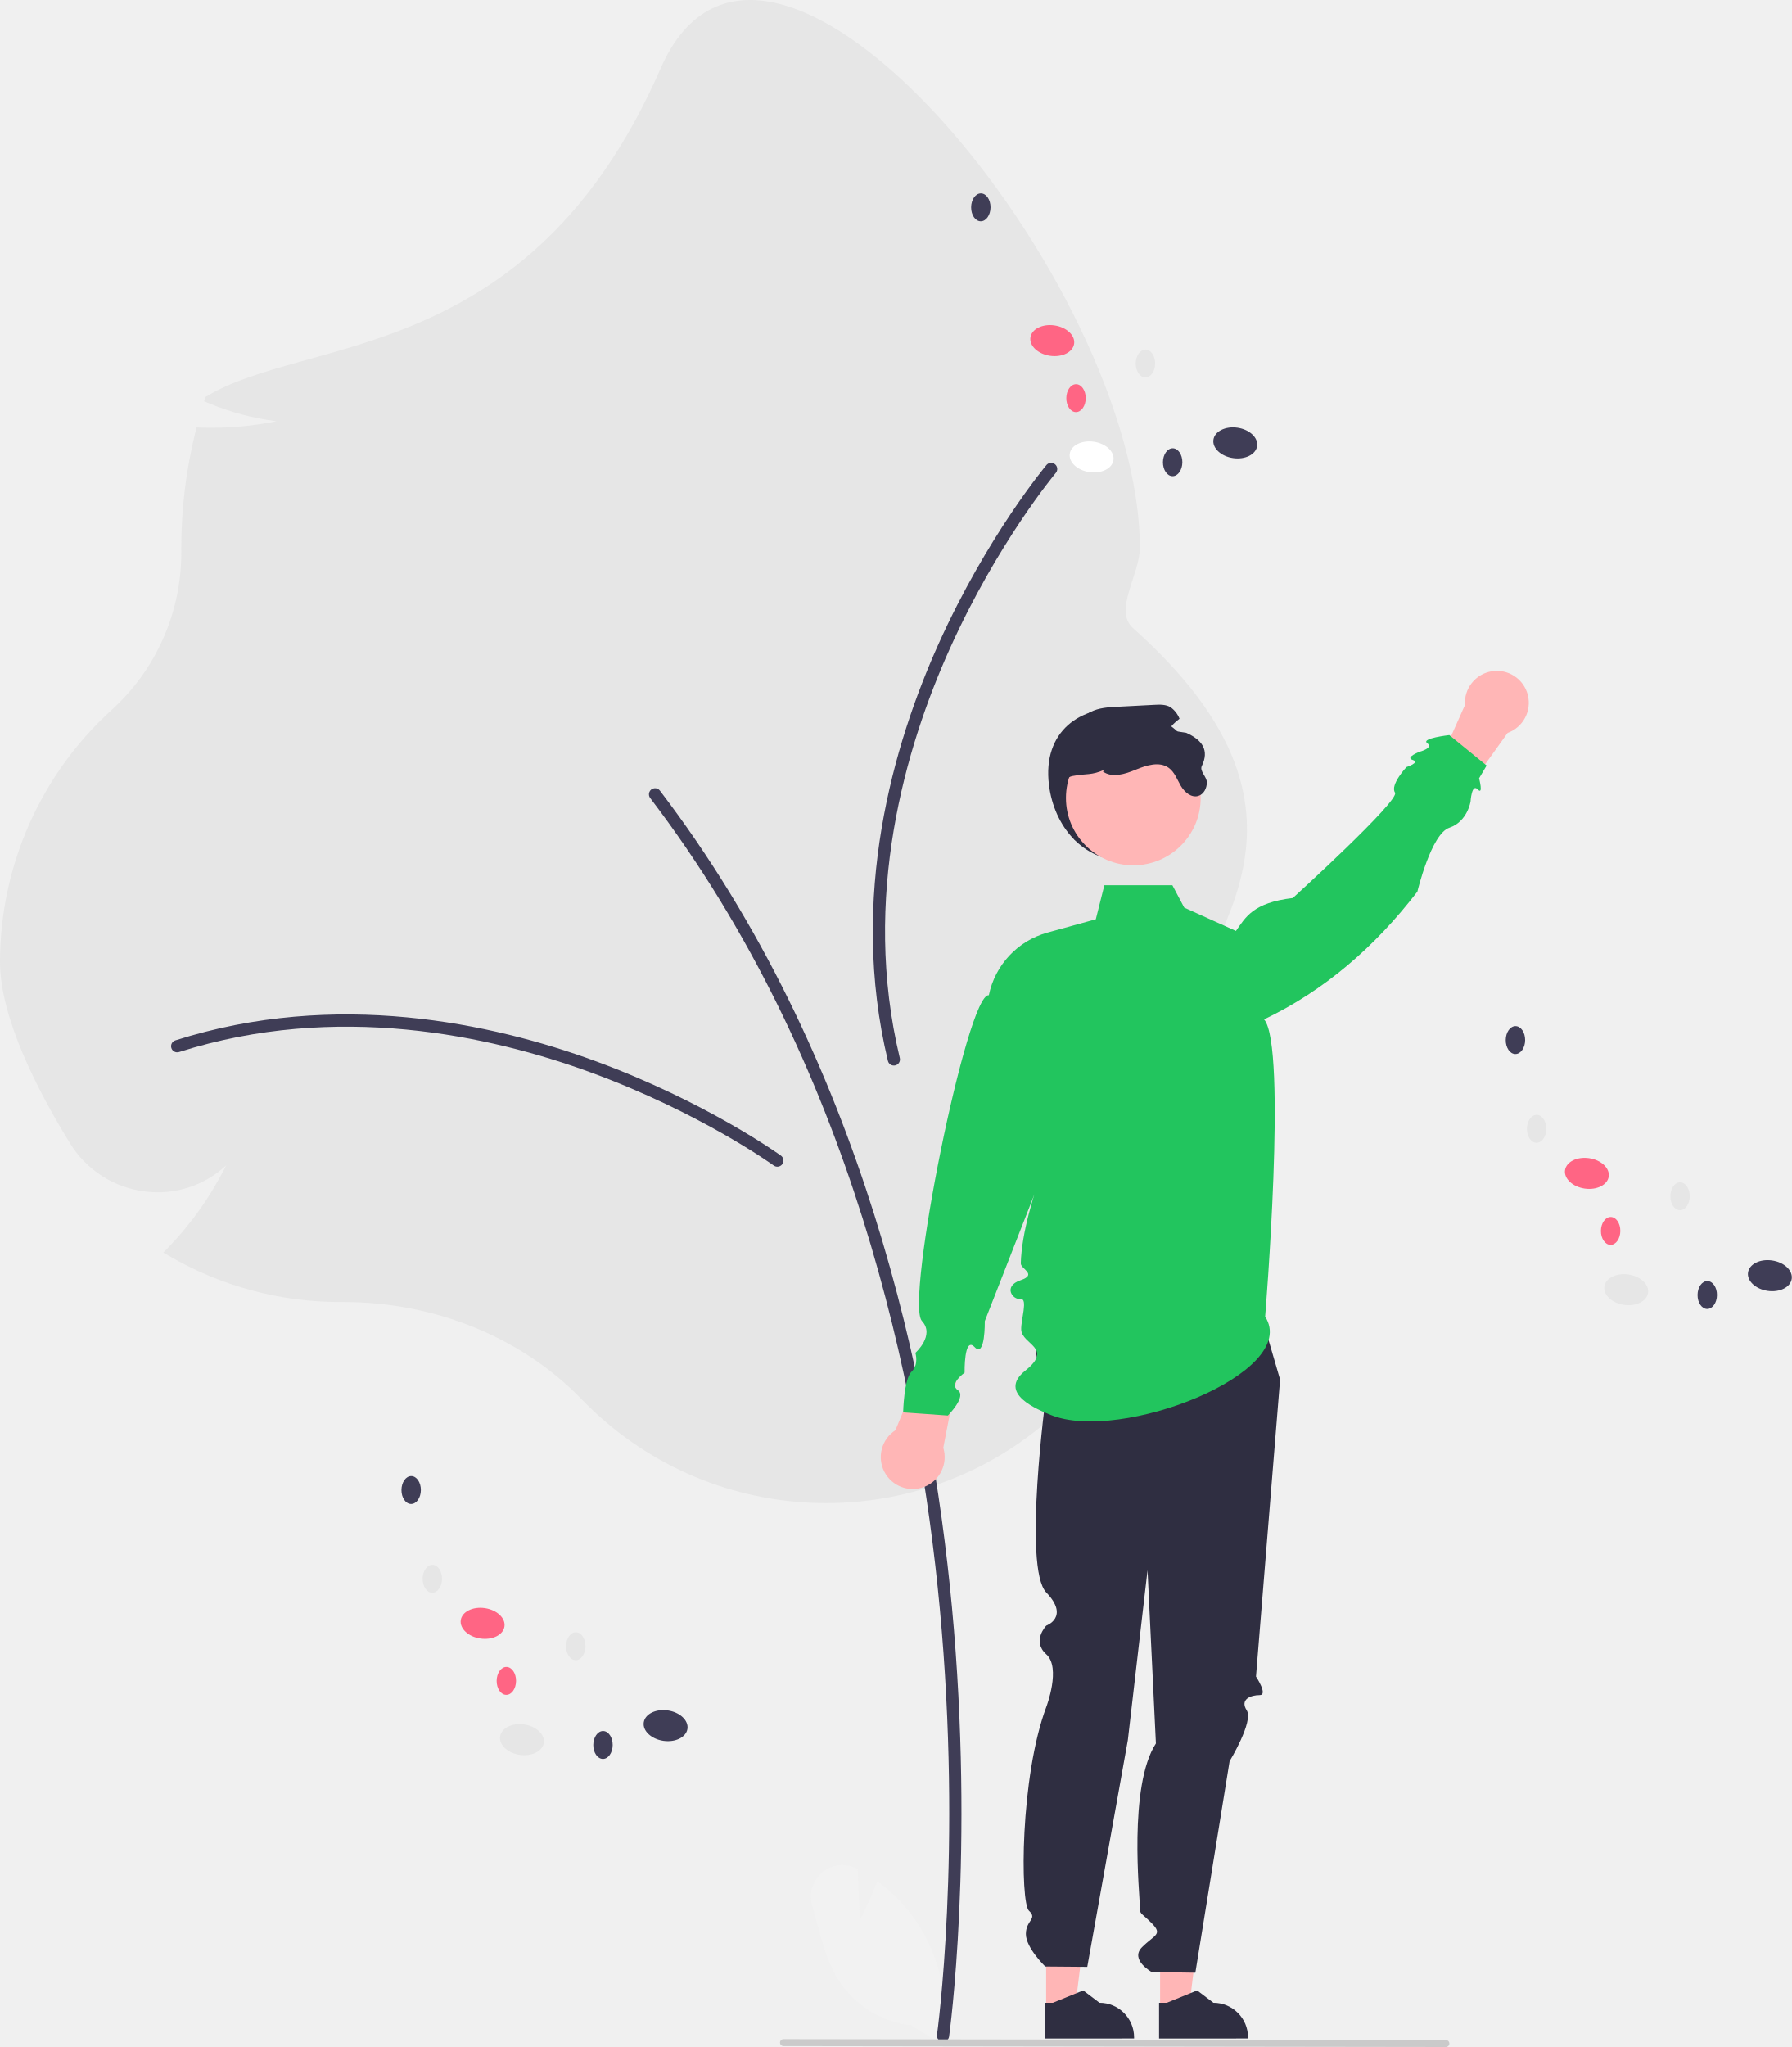
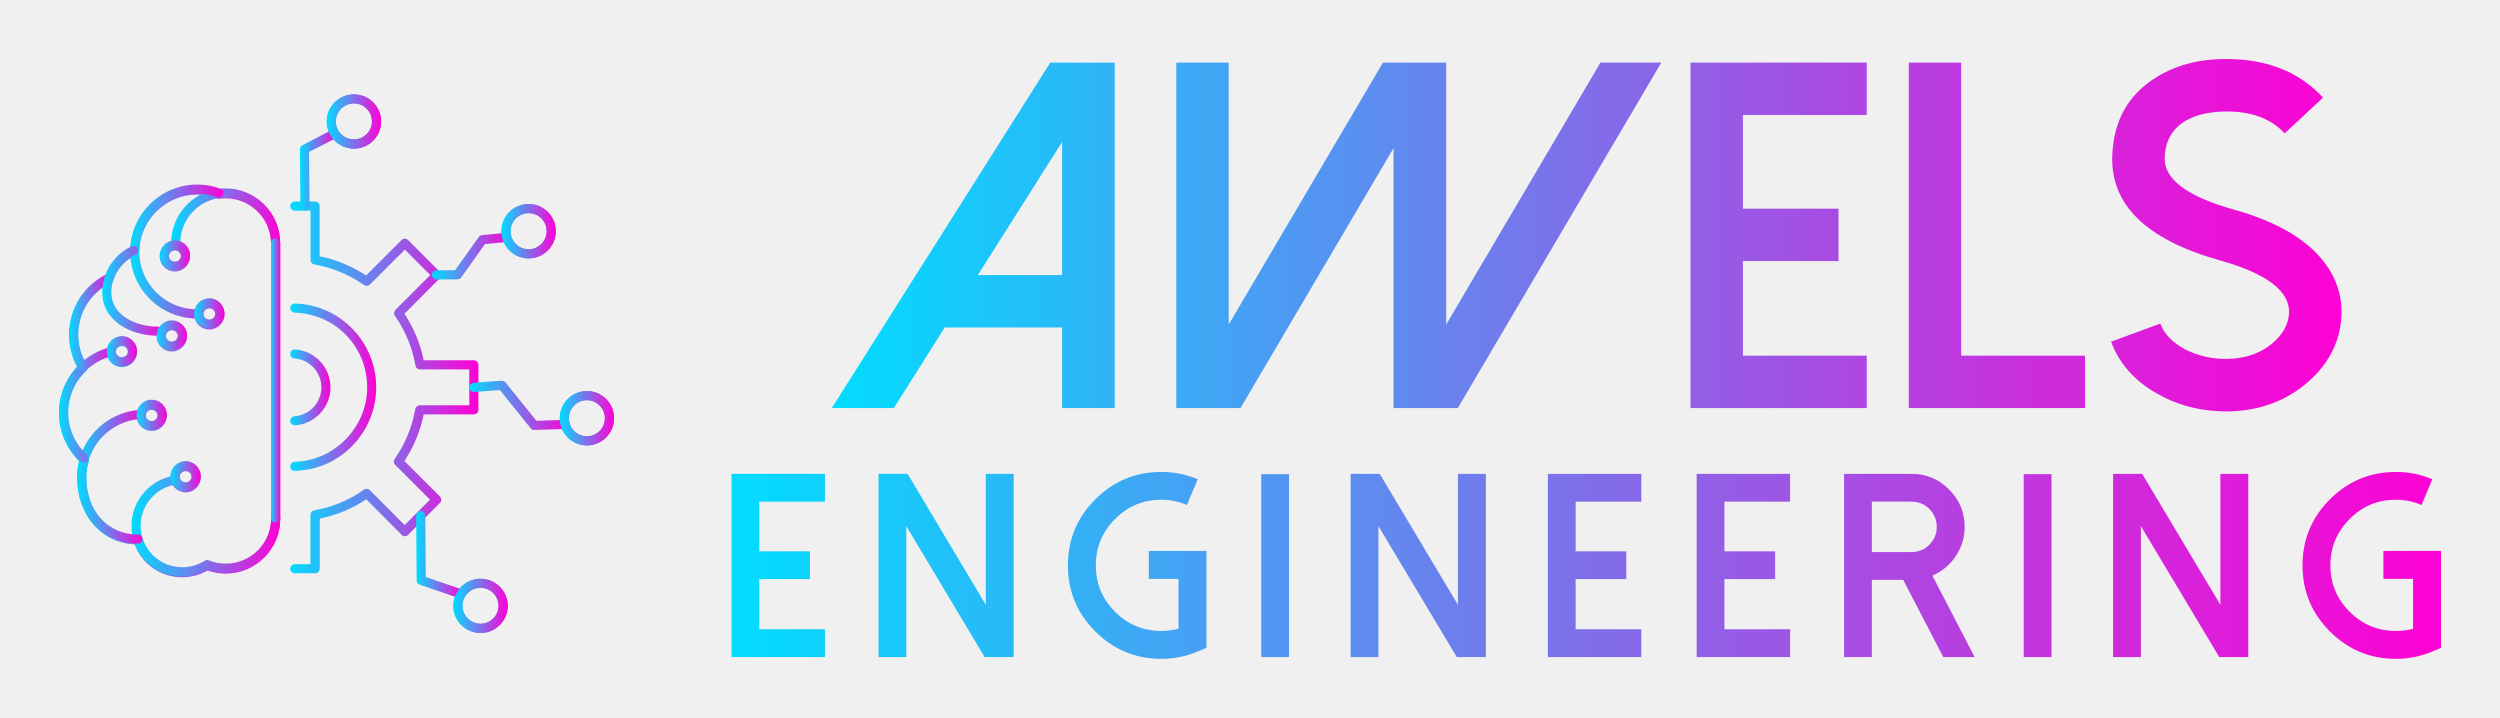
- <svg xmlns="http://www.w3.org/2000/svg" data-name="Layer 1" width="613.353" height="700.561" viewBox="0 0 613.353 700.561">
-   <path d="M587.667,756.931l-.782-17.576q-.122-.065-.244-.129c-8.376-4.395-17.976,3.561-15.3,12.634,2.517,8.537,4.208,17.74,8.816,25.212a34.144,34.144,0,0,0,25.038,15.779l10.642,6.516a57.215,57.215,0,0,0-12.06-46.364,55.267,55.267,0,0,0-10.157-9.438C591.072,750.285,587.667,756.931,587.667,756.931Z" transform="translate(-293.3236 -99.71938)" fill="#f2f2f2" />
-   <path d="M492.391,578.564c-20.488-21.129-50.178-33.247-81.457-33.247l-1.207.003a116.315,116.315,0,0,1-58.635-15.835l-1.852-1.079,1.492-1.537a113.373,113.373,0,0,0,19.993-28.306,34.282,34.282,0,0,1-27.668,8.938,35.104,35.104,0,0,1-25.77-16.506c-10.932-17.738-23.964-42.907-23.964-62.08a116.669,116.669,0,0,1,38.063-86.091,72.651,72.651,0,0,0,24-54.171l-.006-1.453a164.774,164.774,0,0,1,4.891-39.873l.33-1.317,1.355.047a111.391,111.391,0,0,0,26.047-2.182,87.918,87.918,0,0,1-23.36-6.213l-1.458-.59.495-1.494C397.782,214.464,474.758,225.398,519.437,123.175,555.666,40.285,683.493,196.755,683.493,287.199c0,9.229-9.133,21.424-2.296,27.524,73.91,65.938,22.913,108.28,6.835,150.885-3.815,10.109,4.457,21.206,4.457,32.142,0,1.856-.047,3.771-.141,5.693l-.142,2.955-2.464-1.64a81.626,81.626,0,0,1-13.48-11.056,71.135,71.135,0,0,1-2.256,61.412c-7.746,14.619-15.239,25.085-22.272,31.105a116.29,116.29,0,0,1-159.343-7.656Z" transform="translate(-293.3236 -99.71938)" fill="#e6e6e6" />
-   <path d="M616.132,798.499a2.093,2.093,0,0,0,2.07-1.798c.089-.625,8.8-63.454.977-146.956-7.225-77.116-30.429-188.191-99.939-279.415a2.094,2.094,0,1,0-3.33,2.538c68.91,90.436,91.926,200.696,99.101,277.267,7.778,83.016-.865,145.355-.953,145.975a2.095,2.095,0,0,0,2.075,2.389Z" transform="translate(-293.3236 -99.71938)" fill="#3f3d56" />
-   <path d="M559.407,499.005a2.093,2.093,0,0,0,1.232-3.787c-.252-.183-25.681-18.506-63.697-32.425-35.143-12.866-88.582-24.53-143.597-7.02a2.093,2.093,0,1,0,1.27,3.989c53.888-17.15,106.359-5.679,140.888,6.963,37.473,13.72,62.427,31.7,62.675,31.88A2.085,2.085,0,0,0,559.407,499.005Z" transform="translate(-293.3236 -99.71938)" fill="#3f3d56" />
-   <path d="M655.22,260.373a2.093,2.093,0,0,0-3.688-1.502c-.201.238-20.307,24.282-36.928,61.196-15.363,34.125-30.845,86.585-17.343,142.719a2.093,2.093,0,1,0,4.07-.979c-13.224-54.983,1.996-106.491,17.091-140.021,16.383-36.388,36.113-59.982,36.311-60.216A2.085,2.085,0,0,0,655.22,260.373Z" transform="translate(-293.3236 -99.71938)" fill="#3f3d56" />
-   <path d="M652.386,368.317c1.766,14.25,11.641,26,26,26a26,26,0,0,0,26-26c0-14.359-11.702-24.672-26-26C663.216,340.908,650.119,350.021,652.386,368.317Z" transform="translate(-293.3236 -99.71938)" fill="#2f2e41" />
-   <polygon points="397.105 687.328 407.006 687.327 411.716 649.137 397.103 649.138 397.105 687.328" fill="#ffb6b6" />
-   <path d="M690.081,797.376l30.447-.001v-.385A11.851,11.851,0,0,0,708.677,785.139H708.676l-5.562-4.219-10.377,4.22-2.658 0Z" transform="translate(-293.3236 -99.71938)" fill="#2f2e41" />
-   <polygon points="358.105 687.328 368.006 687.327 372.716 649.137 358.103 649.138 358.105 687.328" fill="#ffb6b6" />
-   <path d="M651.081,797.376l30.447-.001v-.385A11.851,11.851,0,0,0,669.677,785.139H669.676l-5.562-4.219-10.377,4.22-2.658 0Z" transform="translate(-293.3236 -99.71938)" fill="#2f2e41" />
-   <path d="M724.501,547.856l7,24L723.254,673.501s4.246,6.355,1.246,6.355-6.847,1.409-4.423,5.205-5.86,17.421-5.86,17.421l-11.717,72.374-14.929-.22s-7.59-4.228-3.33-8.504,7.26-4.276,3.26-8.276-4-2.795-4-5.898-4.008-41.016,5.496-55.559l-2.864-59.295-6.745,58.161-13.888,77.591-14.382-.118s-6.643-6.403-6.63-11.142,4.104-5.133,1.058-7.936-3.046-45.866,5.954-69.803c0,0,5.091-13.374-.012-17.957s-.006-9.827-.006-9.827,8.082-2.921-.007-11.339-.044-67.949-.044-67.949-8.843-24.031.113-33.48S724.501,547.856,724.501,547.856Z" transform="translate(-293.3236 -99.71938)" fill="#2f2e41" />
-   <path d="M599.826,589.206l12.489-30.182,9.84,5.467-5.943,30.703a10.935,10.935,0,1,1-16.387-5.987Z" transform="translate(-293.3236 -99.71938)" fill="#ffb6b6" />
-   <path d="M809.4,350.535l-19.003,26.568-8.345-7.554,12.745-28.558A10.935,10.935,0,1,1,809.4,350.535Z" transform="translate(-293.3236 -99.71938)" fill="#ffb6b6" />
-   <path d="M726.386,550.317c12.326,19.118-49.631,43.381-73.404,33.64-4.163-1.706-18.482-7.339-8.694-15.15s-1.135-8.91-1.393-13.994c-.173-3.399,2.459-10.856-.287-10.536s-5.96-4.381.021-6.404.064-3.868.117-5.788c.572-20.955,16.65-54.287,16.65-54.287l-28.971,74.057s.214,12.812-3.48,8.897-3.426,8.757-3.426,8.757-5.494,3.834-2.335,5.968-3.401,8.694-3.401,8.694l-15.307-1.093s.24-11.371,2.853-13.885,1.33-6.471,1.33-6.471,6.805-6.023,2.243-10.914c-5.867-6.29,15.524-112.53,22.906-111.478a28.12,28.12,0,0,1,20.08-21.452l16.532-4.552,2.936-11.647h23.279l4.055,7.653,17.698,7.987c3.334-4.704,5.825-9.66,19.475-11.267,0,0,36.783-33.467,34.987-36.08s3.906-8.731,3.906-8.731,4.87-1.594,2.122-2.445,2.446-2.818,2.446-2.818,4.81-1.264,2.542-2.928,7.571-2.758,7.571-2.758l12.767,10.417-2.58,4.375s1.573,5.958-.48,3.783-2.44,4.137-2.44,4.137-1.049,6.912-7.267,8.994S778.502,404.863,778.502,404.863c-14.665,19.067-31.971,33.941-52.48,43.733C734.015,457.771,726.386,550.317,726.386,550.317Z" transform="translate(-293.3236 -99.71938)" fill="#22c55e" />
-   <circle cx="387.937" cy="273.086" r="23.056" fill="#ffb6b6" />
-   <path d="M657.386,375.317c.73,5.01,5,12,4,12s-8.11-20.653-1-22c5.157-.977,6.31-.12,11.13-2.21l-.68.64c3.19,2.32,7.63.89,11.27-.62,3.65-1.5,8.08-2.93,11.28-.62,2.01,1.45,2.86,3.97,4.11,6.11,1.25,2.15,3.56,4.18,5.94,3.52,1.91-.53,3.01-2.67,3-4.65s-2.588-3.864-1.72-5.64c2.573-5.264.259-8.853-5.35-11.33q-3.06-.465-6.12-.95a17.358,17.358,0,0,1,3.84-3.86,8.774,8.774,0,0,0-3.1-3.97c-1.63-.97-3.65-.9-5.54-.8q-6.33.33-12.65.66c-3.12.16-6.35.35-9.14,1.78-3.48,1.79-5.76,5.28-7.42,8.83C655.516,360.187,656.106,366.607,657.386,375.317Z" transform="translate(-293.3236 -99.71938)" fill="#2f2e41" />
-   <path d="M561.476,799.973l226.75.307a1.191,1.191,0,1,0,0-2.381l-226.75-.307a1.191,1.191,0,0,0,0,2.381Z" transform="translate(-293.3236 -99.71938)" fill="#cacaca" />
-   <ellipse cx="471.988" cy="695.094" rx="5.257" ry="7.557" transform="translate(-577.1442 962.365) rotate(-81.72174)" fill="#e6e6e6" />
-   <ellipse cx="521.16" cy="690.296" rx="5.257" ry="7.557" transform="translate(-530.3043 1006.917) rotate(-81.72174)" fill="#3f3d56" />
-   <ellipse cx="458.524" cy="655.286" rx="5.257" ry="7.557" transform="translate(-549.2768 914.9641) rotate(-81.72174)" fill="#ff6584" />
-   <ellipse cx="441.313" cy="640.043" rx="4.776" ry="3.322" transform="translate(-495.3721 976.7843) rotate(-89.56675)" fill="#e6e6e6" />
-   <ellipse cx="434.067" cy="609.671" rx="4.776" ry="3.322" transform="translate(-472.1923 939.3968) rotate(-89.56675)" fill="#3f3d56" />
-   <ellipse cx="490.412" cy="663.123" rx="4.776" ry="3.322" transform="translate(-469.7236 1048.788) rotate(-89.56675)" fill="#e6e6e6" />
-   <ellipse cx="466.651" cy="674.987" rx="4.776" ry="3.322" transform="translate(-505.1694 1036.801) rotate(-89.56675)" fill="#ff6584" />
-   <ellipse cx="499.728" cy="696.915" rx="4.776" ry="3.322" transform="translate(-494.2694 1091.639) rotate(-89.56675)" fill="#3f3d56" />
-   <ellipse cx="849.988" cy="541.094" rx="5.257" ry="7.557" transform="translate(-101.1735 1204.599) rotate(-81.72174)" fill="#e6e6e6" />
-   <ellipse cx="899.16" cy="536.296" rx="5.257" ry="7.557" transform="translate(-54.33364 1249.151) rotate(-81.72174)" fill="#3f3d56" />
-   <ellipse cx="836.524" cy="501.286" rx="5.257" ry="7.557" transform="matrix(0.14398, -0.98958, 0.98958, 0.14398, -73.30606, 1157.199)" fill="#ff6584" />
-   <ellipse cx="819.313" cy="486.043" rx="4.776" ry="3.322" transform="translate(33.76519 1201.938) rotate(-89.56675)" fill="#e6e6e6" />
-   <ellipse cx="812.067" cy="455.671" rx="4.776" ry="3.322" transform="translate(56.94499 1164.55) rotate(-89.56675)" fill="#3f3d56" />
-   <ellipse cx="868.412" cy="509.123" rx="4.776" ry="3.322" transform="translate(59.41371 1273.942) rotate(-89.56675)" fill="#e6e6e6" />
-   <ellipse cx="844.651" cy="520.987" rx="4.776" ry="3.322" transform="translate(23.96793 1261.955) rotate(-89.56675)" fill="#ff6584" />
-   <ellipse cx="877.728" cy="542.915" rx="4.776" ry="3.322" transform="translate(34.86796 1316.793) rotate(-89.56675)" fill="#3f3d56" />
-   <ellipse cx="666.988" cy="256.094" rx="5.257" ry="7.557" transform="translate(24.20544 779.5407) rotate(-81.72174)" fill="#fff" />
-   <ellipse cx="716.16" cy="251.296" rx="5.257" ry="7.557" transform="translate(71.04527 824.0926) rotate(-81.72174)" fill="#3f3d56" />
-   <ellipse cx="653.524" cy="216.286" rx="5.257" ry="7.557" transform="translate(52.07285 732.1398) rotate(-81.72174)" fill="#ff6584" />
-   <ellipse cx="636.313" cy="201.043" rx="4.776" ry="3.322" transform="translate(137.1408 736.0982) rotate(-89.56675)" fill="#e6e6e6" />
-   <ellipse cx="629.067" cy="170.671" rx="4.776" ry="3.322" transform="translate(160.3206 698.7107) rotate(-89.56675)" fill="#3f3d56" />
-   <ellipse cx="685.412" cy="224.123" rx="4.776" ry="3.322" transform="translate(162.7893 808.102) rotate(-89.56675)" fill="#e6e6e6" />
-   <ellipse cx="661.651" cy="235.987" rx="4.776" ry="3.322" transform="translate(127.3435 796.1152) rotate(-89.56675)" fill="#ff6584" />
-   <ellipse cx="694.728" cy="257.915" rx="4.776" ry="3.322" transform="translate(138.2436 850.9534) rotate(-89.56675)" fill="#3f3d56" />
+ <svg xmlns="http://www.w3.org/2000/svg" version="1.1" width="3148.594" height="904.055" viewBox="0 0 3148.594 904.055">
+   <g transform="scale(7.429697) translate(10, 10)">
+     <defs id="SvgjsDefs7866">
+       <linearGradient id="SvgjsLinearGradient7873">
+         <stop id="SvgjsStop7874" stop-color="#00ddff" offset="0" />
+         <stop id="SvgjsStop7875" stop-color="#ff00d4" offset="1" />
+       </linearGradient>
+       <linearGradient id="SvgjsLinearGradient7876">
+         <stop id="SvgjsStop7877" stop-color="#00ddff" offset="0" />
+         <stop id="SvgjsStop7878" stop-color="#ff00d4" offset="1" />
+       </linearGradient>
+       <linearGradient id="SvgjsLinearGradient7879">
+         <stop id="SvgjsStop7880" stop-color="#00ddff" offset="0" />
+         <stop id="SvgjsStop7881" stop-color="#ff00d4" offset="1" />
+       </linearGradient>
+     </defs>
+     <g id="SvgjsG7867" featureKey="symbolFeature-0" transform="matrix(0.1931951,0,0,0.1931951,-2.511536,2.232695)" fill="url(#SvgjsLinearGradient7873)">
+       <g>
+         <g>
+           <g>
+             <g>
+               <g>
+                 <path d="M476.2,327.5c-13.1,0-23.8-10.7-23.8-23.8c0-13.2,10.7-23.9,23.8-23.9s23.8,10.7,23.8,23.9       C500,316.8,489.3,327.5,476.2,327.5z M476.2,287.8c-8.7,0-15.8,7.1-15.8,15.9c0,8.7,7.1,15.8,15.8,15.8s15.8-7.1,15.8-15.8       C492,294.9,484.9,287.8,476.2,287.8z" />
+               </g>
+               <g>
+                 <path d="M425.1,163.4c-13.2,0-23.9-10.7-23.9-23.9c0-13.1,10.7-23.8,23.9-23.8c13.1,0,23.8,10.7,23.8,23.8       C448.9,152.6,438.2,163.4,425.1,163.4z M425.1,123.7c-8.8,0-15.9,7.1-15.9,15.8c0,8.8,7.1,15.9,15.9,15.9       c8.7,0,15.8-7.1,15.8-15.9C440.9,130.7,433.8,123.7,425.1,123.7z" />
+               </g>
+               <g>
+                 <path d="M382.9,492.1c-13.2,0-23.9-10.7-23.9-23.8s10.7-23.8,23.9-23.8c13.1,0,23.8,10.7,23.8,23.8S396,492.1,382.9,492.1z        M382.9,452.4c-8.8,0-15.9,7.1-15.9,15.8s7.1,15.8,15.9,15.8c8.7,0,15.8-7.1,15.8-15.8S391.6,452.4,382.9,452.4z" />
+               </g>
+               <g>
+                 <path d="M271.8,67.1c-13.2,0-23.9-10.7-23.9-23.8s10.7-23.8,23.9-23.8c13.1,0,23.8,10.7,23.8,23.8       C295.6,56.4,284.9,67.1,271.8,67.1z M271.8,27.4c-8.8,0-15.9,7.1-15.9,15.8c0,8.7,7.1,15.8,15.9,15.8c8.7,0,15.8-7.1,15.8-15.8       C287.6,34.5,280.5,27.4,271.8,27.4z" />
+               </g>
+               <g>
+                 <path d="M121.1,443.2c-18.8,0-35.2-11.4-41.7-28.8C50,412.9,29,388.8,29,355.9c0-4.9,0.6-9.8,1.8-14.4       c-11.3-11.1-17.8-26.4-17.8-42.1c0-15.2,5.7-29.5,16.1-40.4c-4.7-8.6-7.2-18.3-7.2-28.1c0-22.2,12.2-42.2,31.9-52.3       c3.9-10.6,11.6-19.3,21.8-24.4c2.1-30.4,27.8-54.7,58.6-54.7c7,0,13.8,1.2,20.2,3.6c1.5-0.2,3.1-0.3,4.9-0.3       c12.7,0,24.7,5,33.8,14c9.1,9.1,14,21.1,14,33.9v241.5c0,26.4-21.5,47.8-47.8,47.8c-5.5,0-10.9-0.9-15.9-2.7       C136.6,441.1,129,443.2,121.1,443.2z M36.3,335.7l0.3,0.1c1,0.3,1.9,1,2.4,2c0.5,0.9,0.6,2.1,0.3,3.1c-1.5,4.8-2.3,9.8-2.3,15       c0,29.8,18.7,50.6,45.4,50.6c1.8,0,3.3,1.2,3.8,2.8c4.7,15.5,18.7,25.9,34.9,25.9c7,0,13.8-2,19.7-5.7c1.1-0.7,2.5-0.8,3.7-0.3       c4.6,1.9,9.6,2.8,14.8,2.8c22,0,39.8-17.9,39.8-39.8V150.6c0-10.6-4.2-20.6-11.7-28.2c-7.5-7.5-17.5-11.7-28.1-11.7       c-2,0-3.7,0.1-5.3,0.4c-1,0.2-2.1,0-3-0.7c-0.2-0.1-0.3-0.2-0.4-0.3c-5.2-1.8-10.7-2.7-16.4-2.7c-27.5,0-50.3,22.4-50.8,49.8       c0,2.2-1.8,3.9-4,3.9h-0.1c-9.1,4.5-15.9,12.5-18.8,22.2c-0.6,1.9-2.4,3.1-4.3,2.8c-16.4,8.9-26.5,25.9-26.5,44.6       c0,9.1,2.4,17.7,7,25.7l0.1,0.1c0.8,0.8,1.2,1.8,1.2,2.9c0,1.1-0.5,2.1-1.3,2.9c-10.3,9.7-15.9,22.8-15.9,37       C20.9,313.2,26.4,326,36.3,335.7z M124.1,368.7c-7.3,0-13.3-6-13.3-13.3c0-7.3,5.9-13.3,13.3-13.3s13.3,5.9,13.3,13.3       C137.4,362.7,131.4,368.7,124.1,368.7z M124.1,350.1c-2.9,0-5.3,2.4-5.3,5.3c0,2.9,2.4,5.3,5.3,5.3s5.3-2.4,5.3-5.3       C129.4,352.5,127,350.1,124.1,350.1z M94.3,314.8c-7.3,0-13.2-5.9-13.2-13.3c0-7.3,5.9-13.3,13.2-13.3c7.3,0,13.3,6,13.3,13.3       C107.5,308.8,101.6,314.8,94.3,314.8z M94.3,296.3c-2.9,0-5.2,2.4-5.2,5.3c0,3,2.3,5.3,5.2,5.3c2.9,0,5.3-2.3,5.3-5.3       C99.5,298.7,97.1,296.3,94.3,296.3z M68.2,258.8c-7,0-12.7-5.3-13.2-12.2c-0.1-0.5-0.1-0.8-0.1-1c0-7.3,6-13.3,13.3-13.3       c7.3,0,13.3,5.9,13.3,13.3S75.5,258.8,68.2,258.8z M62.8,245.4c0,0.2,0,0.3,0.1,0.5c0.1,2.8,2.4,5,5.3,5c2.9,0,5.3-2.4,5.3-5.3       c0-2.9-2.4-5.3-5.3-5.3C65.3,240.3,63,242.6,62.8,245.4z M112,245.1c-7.3,0-13.3-6-13.3-13.3c0-7.3,5.9-13.3,13.3-13.3       c7.3,0,13.3,5.9,13.3,13.3C125.3,239.2,119.3,245.1,112,245.1z M112,226.5c-2.9,0-5.3,2.4-5.3,5.3c0,2.9,2.4,5.3,5.3,5.3       c2.9,0,5.3-2.4,5.3-5.3C117.3,228.9,114.9,226.5,112,226.5z M144.9,225.8c-7.3,0-13.3-6-13.3-13.3c0-7.3,6-13.3,13.3-13.3       c7.3,0,13.3,6,13.3,13.3C158.2,219.8,152.2,225.8,144.9,225.8z M144.9,207.2c-2.9,0-5.3,2.4-5.3,5.3c0,2.9,2.4,5.3,5.3,5.3       c2.9,0,5.3-2.4,5.3-5.3C150.2,209.6,147.8,207.2,144.9,207.2z M114.7,174.9c-7.3,0-13.3-5.9-13.3-13.2       c0-7.3,5.9-13.3,13.3-13.3s13.3,6,13.3,13.3C127.9,169,122,174.9,114.7,174.9z M114.7,156.4c-2.9,0-5.3,2.4-5.3,5.3       c0,2.9,2.4,5.2,5.3,5.2c2.9,0,5.3-2.3,5.3-5.2C119.9,158.8,117.6,156.4,114.7,156.4z" />
+               </g>
+             </g>
+             <g>
+               <g>
+                 <path d="M237.6,439.7h-17.7c-2.2,0-4-1.8-4-4s1.8-4,4-4h13.7v-43.3c0-1.9,1.4-3.6,3.3-3.9c16.1-2.9,30.8-9,43.7-18.2       c1.6-1.1,3.8-0.9,5.1,0.4l30.6,30.7l22.2-22.3l-30.6-30.6c-1.4-1.4-1.6-3.5-0.4-5.1c9.2-13.1,15.3-27.8,18.1-43.8       c0.3-1.9,2-3.3,3.9-3.3H373v-31.5h-43.3c-1.9,0-3.6-1.4-3.9-3.3c-2.8-15.9-8.9-30.6-18.1-43.7c-1.1-1.6-0.9-3.7,0.4-5.1       l30.6-30.7l-22.2-22.3l-30.7,30.6c-1.4,1.4-3.5,1.6-5.1,0.5c-13.2-9.2-27.9-15.3-43.7-18.1c-1.9-0.3-3.3-2-3.3-3.9v-43.3h-13.8       c-2.2,0-4-1.8-4-4s1.8-4,4-4h17.8c2.2,0,4,1.8,4,4v44c14.6,3,28.2,8.7,40.8,16.9l31.1-31.1c1.6-1.6,4.1-1.6,5.7,0l27.9,27.9       c1.6,1.6,1.6,4.1,0,5.6L316.1,212c8.2,12.4,13.9,26.1,16.9,40.8h44c2.2,0,4,1.8,4,4v39.5c0,2.2-1.8,4-4,4h-44       c-3,14.7-8.7,28.4-16.9,40.9l31.1,31.1c1.6,1.6,1.6,4.1,0,5.7l-27.9,28c-0.8,0.8-1.8,1.2-2.8,1.2c0,0,0,0,0,0       c-1.1,0-2.1-0.4-2.8-1.2l-31.1-31.2c-12.3,8.2-26,13.9-40.8,16.9v44C241.6,437.9,239.8,439.7,237.6,439.7z" />
+               </g>
+               <g>
+                 <path d="M219.9,349.9c-2.2,0-3.9-1.7-4-3.9c-0.1-2.2,1.7-4,3.9-4.1c35-1,63.6-30.3,63.6-65.4c0-35.7-27.9-64.4-63.6-65.5       c-2.2-0.1-3.9-1.9-3.9-4.1c0.1-2.2,1.9-3.9,4.1-3.9c19.2,0.6,37.1,8.4,50.5,22.2c13.4,13.8,20.8,32,20.8,51.3       c0,19.2-7.4,37.4-20.8,51.2c-13.4,13.8-31.3,21.6-50.5,22.1C220,349.9,219.9,349.9,219.9,349.9z" />
+               </g>
+               <g>
+                 <path d="M219.9,309.9c-2.1,0-3.8-1.6-4-3.7c-0.1-2.2,1.5-4.1,3.7-4.3c13.2-0.9,23.6-12,23.6-25.3c0-13.4-10.4-24.5-23.6-25.4       c-2.2-0.1-3.9-2-3.7-4.2c0.1-2.2,2-3.9,4.2-3.7c17.4,1.1,31.1,15.7,31.1,33.3c0,17.5-13.7,32.1-31.1,33.3       C220.1,309.9,220,309.9,219.9,309.9z" />
+               </g>
+               <g>
+                 <path d="M121.1,442.4c-19.7,0-36.9-12.7-42.6-31.5c-1.3-4.1-1.9-8.4-1.9-12.9c0-22.1,16.4-41,38.3-44.1       c2.2-0.3,4.2,1.2,4.5,3.4c0.3,2.2-1.2,4.2-3.4,4.5c-17.9,2.5-31.4,18.1-31.4,36.2c0,3.7,0.5,7.2,1.6,10.5       c4.7,15.5,18.8,25.9,35,25.9c7,0,13.8-2,19.7-5.7c1.1-0.7,2.5-0.8,3.7-0.3c4.6,1.9,9.6,2.8,14.8,2.8c22,0,39.8-17.9,39.8-39.8       c0-2.2,1.8-4,4-4s4,1.8,4,4c0,26.4-21.5,47.8-47.8,47.8c-5.5,0-10.9-0.9-15.9-2.7C136.6,440.4,129,442.4,121.1,442.4z" />
+               </g>
+               <g>
+                 <path d="M203.1,153.9c-2.2,0-4-1.8-4-4c0-10.6-4.2-20.6-11.7-28.2c-7.5-7.5-17.5-11.7-28.1-11.7c-2,0-3.7,0.1-5.3,0.4       c-0.1,0-0.1,0-0.2,0c-19.6,2.7-34.4,19.6-34.4,39.5c0,2.2-1.8,4-4,4s-4-1.8-4-4c0-23.8,17.7-44.1,41.2-47.4       c2-0.4,4.1-0.5,6.6-0.5c12.7,0,24.7,5,33.8,14c9.1,9.1,14,21.1,14,33.9C207.1,152.1,205.3,153.9,203.1,153.9z" />
+               </g>
+               <g>
+                 <path d="M82.3,413.7c-30.9,0-53.4-24.6-53.4-58.6c0-6,0.9-11.9,2.7-17.5c7.3-23.5,28.7-40.1,53.2-41.3c2.2-0.1,4.1,1.6,4.2,3.8       s-1.6,4.1-3.8,4.2c-21.2,1-39.7,15.4-46,35.7c-1.5,4.8-2.3,9.8-2.3,15.1c0,29.8,18.7,50.6,45.4,50.6c2.2,0,4,1.8,4,4       S84.6,413.7,82.3,413.7z" />
+               </g>
+               <g>
+                 <path d="M34.3,342.5c-1,0-2-0.4-2.7-1.1c-11.8-11.1-18.6-26.8-18.6-42.8c0-16.4,6.6-31.6,18.5-42.8c7.4-7,16.6-12,26.6-14.5       c2.1-0.5,4.3,0.8,4.8,2.9c0.5,2.1-0.8,4.3-2.9,4.8c-8.6,2.1-16.5,6.4-23,12.5c-10.3,9.7-15.9,22.8-15.9,37       c0,14.1,5.7,27.2,16.1,37c1.6,1.5,1.7,4,0.2,5.7C36.4,342.1,35.3,342.5,34.3,342.5z" />
+               </g>
+               <g>
+                 <path d="M33.7,262.2c-1.4,0-2.7-0.7-3.4-1.9c-5.5-9.2-8.4-19.6-8.4-30.2c0-22.2,12.2-42.2,31.9-52.3c2-1,4.4-0.2,5.4,1.7       c1,2,0.2,4.4-1.7,5.4c-17,8.7-27.6,26.1-27.6,45.2c0,9.3,2.4,18.1,7.3,26.1c1.1,1.9,0.5,4.4-1.4,5.5       C35.1,262.1,34.4,262.2,33.7,262.2z" />
+               </g>
+               <g>
+                 <path d="M134.2,216.2c-32.4,0-58.8-26.4-58.8-58.8v-1c0.6-31.9,26.9-57.8,58.8-57.8c7.1,0,14,1.2,20.5,3.7       c2.1,0.8,3.1,3.1,2.3,5.2c-0.8,2.1-3.1,3.1-5.2,2.3c-5.6-2.1-11.5-3.2-17.6-3.2c-27.5,0-50.3,22.4-50.8,49.8v0.9       c0,28,22.8,50.8,50.8,50.8c2.2,0,4,1.8,4,4S136.4,216.2,134.2,216.2z" />
+               </g>
+               <g>
+                 <path d="M100.2,231.3c-24.5,0-49.2-13.1-49.2-38.1c0-4.4,0.6-8.8,1.9-12.9c3.6-12.1,12.3-22.2,23.8-27.5c2-0.9,4.4-0.1,5.3,2       c0.9,2,0.1,4.4-2,5.3c-9.5,4.4-16.6,12.6-19.5,22.6c-1,3.3-1.6,7-1.6,10.5c0,19.8,20.7,30.1,41.2,30.1c2.2,0,4,1.8,4,4       S102.4,231.3,100.2,231.3z" />
+               </g>
+               <g>
+                 <path d="M203.1,395.3c-2.2,0-4-1.8-4-4V149.9c0-2.2,1.8-4,4-4s4,1.8,4,4v241.5C207.1,393.5,205.3,395.3,203.1,395.3z" />
+               </g>
+               <g>
+                 <path d="M144.9,225c-7.3,0-13.3-5.9-13.3-13.3c0-7.3,6-13.3,13.3-13.3c7.3,0,13.3,6,13.3,13.3C158.2,219.1,152.2,225,144.9,225       z M144.9,206.4c-2.9,0-5.3,2.4-5.3,5.3c0,2.9,2.4,5.3,5.3,5.3c2.9,0,5.3-2.4,5.3-5.3C150.2,208.8,147.8,206.4,144.9,206.4z" />
+               </g>
+               <g>
+                 <path d="M114.7,174.1c-7.3,0-13.3-5.9-13.3-13.2c0-7.3,5.9-13.3,13.3-13.3s13.3,5.9,13.3,13.3       C127.9,168.2,122,174.1,114.7,174.1z M114.7,155.7c-2.9,0-5.3,2.4-5.3,5.3c0,2.9,2.4,5.2,5.3,5.2s5.3-2.3,5.3-5.2       C119.9,158,117.6,155.7,114.7,155.7z" />
+               </g>
+               <g>
+                 <path d="M112,244.4c-7.3,0-13.3-6-13.3-13.3c0-7.3,5.9-13.3,13.3-13.3c7.3,0,13.3,5.9,13.3,13.3       C125.3,238.4,119.3,244.4,112,244.4z M112,225.8c-2.9,0-5.3,2.4-5.3,5.3c0,2.9,2.4,5.3,5.3,5.3c2.9,0,5.3-2.4,5.3-5.3       C117.3,228.1,114.9,225.8,112,225.8z" />
+               </g>
+               <g>
+                 <path d="M68.2,258.1c-7,0-12.7-5.3-13.2-12.2c-0.1-0.5-0.1-0.8-0.1-1c0-7.3,6-13.3,13.3-13.3c7.3,0,13.3,5.9,13.3,13.3       C81.4,252.1,75.5,258.1,68.2,258.1z M62.8,244.6c0,0.2,0,0.3,0.1,0.5c0.1,2.8,2.4,5,5.3,5c2.9,0,5.3-2.4,5.3-5.3       s-2.4-5.3-5.3-5.3C65.3,239.6,63,241.8,62.8,244.6z" />
+               </g>
+               <g>
+                 <path d="M94.3,314c-7.3,0-13.2-5.9-13.2-13.3s5.9-13.3,13.2-13.3c7.3,0,13.3,5.9,13.3,13.3S101.6,314,94.3,314z M94.3,295.5       c-2.9,0-5.2,2.4-5.2,5.3c0,3,2.3,5.3,5.2,5.3c2.9,0,5.3-2.3,5.3-5.3C99.5,297.9,97.1,295.5,94.3,295.5z" />
+               </g>
+               <g>
+                 <path d="M124.1,367.9c-7.3,0-13.3-6-13.3-13.3c0-7.3,5.9-13.3,13.3-13.3c7.3,0,13.3,5.9,13.3,13.3       C137.4,361.9,131.4,367.9,124.1,367.9z M124.1,349.3c-2.9,0-5.3,2.4-5.3,5.3c0,2.9,2.4,5.3,5.3,5.3s5.3-2.4,5.3-5.3       C129.4,351.7,127,349.3,124.1,349.3z" />
+               </g>
+               <g>
+                 <path d="M228.8,121.4c-2.2,0-4-1.8-4-4l-0.4-49.7c0-1.5,0.8-2.9,2.2-3.6l24.2-12.6c2-1,4.4-0.3,5.4,1.7c1,2,0.3,4.4-1.7,5.4       l-22.1,11.4l0.4,47.2C232.8,119.6,231,121.4,228.8,121.4C228.8,121.4,228.8,121.4,228.8,121.4z" />
+               </g>
+               <g>
+                 <path d="M271.8,67.1c-13.2,0-23.9-10.7-23.9-23.8s10.7-23.8,23.9-23.8c13.1,0,23.8,10.7,23.8,23.8       C295.6,56.4,284.9,67.1,271.8,67.1z M271.8,27.4c-8.8,0-15.9,7.1-15.9,15.8c0,8.7,7.1,15.8,15.9,15.8c8.7,0,15.8-7.1,15.8-15.8       C287.6,34.5,280.5,27.4,271.8,27.4z" />
+               </g>
+               <g>
+                 <path d="M344.3,181.9c-2.2,0-4-1.8-4-4c0-2.2,1.8-4,4-4l16.2-0.1l20.8-29.1c0.7-0.9,1.7-1.5,2.9-1.7l19-1.8       c2.2-0.2,4.2,1.4,4.4,3.6c0.2,2.2-1.4,4.2-3.6,4.4l-17.2,1.6l-20.9,29.3c-0.7,1-2,1.7-3.2,1.7L344.3,181.9       C344.3,181.9,344.3,181.9,344.3,181.9z" />
+               </g>
+               <g>
+                 <path d="M425.1,163.4c-13.2,0-23.9-10.7-23.9-23.9c0-13.1,10.7-23.8,23.9-23.8c13.1,0,23.8,10.7,23.8,23.8       C448.9,152.6,438.2,163.4,425.1,163.4z M425.1,123.7c-8.8,0-15.9,7.1-15.9,15.8c0,8.8,7.1,15.9,15.9,15.9       c8.7,0,15.8-7.1,15.8-15.9C440.9,130.7,433.8,123.7,425.1,123.7z" />
+               </g>
+               <g>
+                 <path d="M430,314c-1.2,0-2.4-0.5-3.1-1.5l-27.1-33.6l-22.5,1.7c-2.2,0.2-4.1-1.5-4.3-3.7s1.5-4.1,3.7-4.3l24.6-1.9       c1.3-0.1,2.6,0.5,3.4,1.5l27.2,33.7l25.1-0.8c2.2-0.1,4.1,1.7,4.1,3.9s-1.7,4.1-3.9,4.1l-27.1,0.8C430.1,314,430,314,430,314z" />
+               </g>
+               <g>
+                 <path d="M476.2,327.5c-13.1,0-23.8-10.7-23.8-23.8c0-13.2,10.7-23.9,23.8-23.9s23.8,10.7,23.8,23.9       C500,316.8,489.3,327.5,476.2,327.5z M476.2,287.8c-8.7,0-15.8,7.1-15.8,15.9c0,8.7,7.1,15.8,15.8,15.8s15.8-7.1,15.8-15.8       C492,294.9,484.9,287.8,476.2,287.8z" />
+               </g>
+               <g>
+                 <path d="M363.3,461c-0.4,0-0.9-0.1-1.3-0.2l-32.5-11.1c-1.6-0.5-2.7-2.1-2.7-3.8l-0.4-56.8c0-2.2,1.8-4,4-4c0,0,0,0,0,0       c2.2,0,4,1.8,4,4l0.4,53.9l29.8,10.2c2.1,0.7,3.2,3,2.5,5.1C366.5,459.9,365,461,363.3,461z" />
+               </g>
+               <g>
+                 <path d="M382.9,492.1c-13.2,0-23.9-10.7-23.9-23.8s10.7-23.8,23.9-23.8c13.1,0,23.8,10.7,23.8,23.8S396,492.1,382.9,492.1z        M382.9,452.4c-8.8,0-15.9,7.1-15.9,15.8s7.1,15.8,15.9,15.8c8.7,0,15.8-7.1,15.8-15.8S391.6,452.4,382.9,452.4z" />
+               </g>
+             </g>
+           </g>
+         </g>
+       </g>
+     </g>
+     <g id="SvgjsG7868" featureKey="nameFeature-0" transform="matrix(2.095335,0,0,2.095335,130.9183,-24.64101)" fill="url(#SvgjsLinearGradient7876)">
+       <path d="M17.715 12.051 l-17.676 27.949 l5.019 0 l4.121 -6.523 l9.492 0 l0 6.523 l4.258 0 l0 -27.949 l-5.215 0 z M18.672 18.477 l0 10.762 l-6.816 0 z M27.91 12.051 l0 27.949 l5.195 0 l12.383 -21.035 l0 21.035 l5.195 0 l16.465 -27.949 l-4.922 0 l-12.48 21.191 l0 -21.191 l-5.117 0 l-12.48 21.191 l0 -21.191 l-4.238 0 z M69.512 12.051 l0 27.949 l14.258 0 l0 -4.238 l-10.02 0 l0 -7.656 l7.734 0 l0 -4.238 l-7.734 0 l0 -7.578 l10.02 0 l0 -4.238 l-14.258 0 z M87.168 12.051 l0 27.949 l14.258 0 l0 -4.238 l-10.02 0 l0 -23.711 l-4.238 0 z M112.266 40.254 c-1.849 -0.078 -3.555 -0.573 -5.117 -1.484 c-1.771 -1.029 -2.975 -2.409 -3.613 -4.141 l3.984 -1.465 c0.326 0.859 0.996 1.556 2.012 2.09 c0.898 0.456 1.875 0.71 2.93 0.762 c1.628 0.065 2.975 -0.332 4.043 -1.191 c0.898 -0.729 1.374 -1.562 1.426 -2.5 c0.078 -1.784 -1.79 -3.21 -5.606 -4.277 c-5.977 -1.68 -8.874 -4.525 -8.691 -8.535 c0.117 -2.812 1.322 -4.915 3.613 -6.309 c1.745 -1.068 3.841 -1.543 6.289 -1.426 c2.969 0.13 5.352 1.165 7.148 3.106 l-3.106 2.891 c-1.016 -1.094 -2.428 -1.68 -4.238 -1.758 c-1.276 -0.052 -2.363 0.111 -3.262 0.488 c-1.406 0.599 -2.142 1.667 -2.207 3.203 c-0.078 1.758 1.79 3.171 5.606 4.238 c3.438 0.964 5.872 2.383 7.305 4.258 c0.99 1.302 1.452 2.741 1.387 4.316 c-0.104 2.213 -1.107 4.088 -3.008 5.625 c-1.771 1.419 -3.893 2.129 -6.367 2.129 c-0.182 0 -0.358 -0.007 -0.527 -0.02 z" />
+     </g>
+     <g id="SvgjsG7869" featureKey="sloganFeature-0" transform="matrix(2.222021,0,0,2.222021,111.396,56.93696)" fill="url(#SvgjsLinearGradient7879)">
+       <path d="M1.172 6.025 l0 13.975 l7.129 0 l0 -2.119 l-5.01 0 l0 -3.828 l3.867 0 l0 -2.119 l-3.867 0 l0 -3.789 l5.01 0 l0 -2.119 l-7.129 0 z M20.571 6.025 l0 9.99 l-5.967 -9.99 l-2.217 0 l0 13.975 l2.119 0 l0 -9.99 l5.977 9.99 l2.217 0 l0 -13.975 l-2.129 0 z M28.925 18.047 c-1.393 -1.393 -2.09 -3.073 -2.09 -5.039 s0.697 -3.646 2.09 -5.039 s3.073 -2.09 5.039 -2.09 c0.97 0 1.895 0.186 2.773 0.557 l-0.82 1.963 c-0.625 -0.267 -1.276 -0.4 -1.953 -0.4 c-1.38 0 -2.559 0.492 -3.535 1.475 c-0.977 0.977 -1.465 2.155 -1.465 3.535 s0.488 2.559 1.465 3.535 s2.155 1.465 3.535 1.465 c0.449 0 0.885 -0.055 1.309 -0.166 l0 -3.809 l-2.266 0 l0 -2.129 l4.394 0 l0 7.393 l-0.645 0.273 c-0.892 0.378 -1.823 0.566 -2.793 0.566 c-1.966 0 -3.646 -0.697 -5.039 -2.09 z M43.705 6.045 l-2.119 0 l0 13.955 l2.119 0 l0 -13.955 z M56.59 6.025 l0 9.99 l-5.967 -9.99 l-2.217 0 l0 13.975 l2.119 0 l0 -9.99 l5.977 9.99 l2.217 0 l0 -13.975 l-2.129 0 z M63.45 6.025 l0 13.975 l7.129 0 l0 -2.119 l-5.01 0 l0 -3.828 l3.867 0 l0 -2.119 l-3.867 0 l0 -3.789 l5.01 0 l0 -2.119 l-7.129 0 z M74.802 6.025 l0 13.975 l7.129 0 l0 -2.119 l-5.01 0 l0 -3.828 l3.867 0 l0 -2.119 l-3.867 0 l0 -3.789 l5.01 0 l0 -2.119 l-7.129 0 z M88.166 11.992 l0 -3.848 l3.037 0 c0.527 0 0.98 0.189 1.357 0.566 c0.371 0.378 0.557 0.833 0.557 1.367 c0 0.527 -0.186 0.977 -0.557 1.348 c-0.378 0.378 -0.83 0.566 -1.357 0.566 l-3.037 0 z M92.785 13.789 c0.729 -0.312 1.318 -0.801 1.768 -1.465 c0.462 -0.677 0.693 -1.426 0.693 -2.246 c0 -1.12 -0.397 -2.074 -1.191 -2.861 c-0.788 -0.794 -1.738 -1.191 -2.852 -1.191 l-5.156 0 l0 13.975 l2.119 0 l0 -5.889 l2.393 0 l3.057 5.889 l2.393 0 z M101.871 6.045 l-2.119 0 l0 13.955 l2.119 0 l0 -13.955 z M114.756 6.025 l0 9.99 l-5.967 -9.99 l-2.217 0 l0 13.975 l2.119 0 l0 -9.99 l5.977 9.99 l2.217 0 l0 -13.975 l-2.129 0 z M123.11 18.047 c-1.393 -1.393 -2.09 -3.073 -2.09 -5.039 s0.697 -3.646 2.09 -5.039 s3.073 -2.09 5.039 -2.09 c0.97 0 1.895 0.186 2.773 0.557 l-0.82 1.963 c-0.625 -0.267 -1.276 -0.4 -1.953 -0.4 c-1.38 0 -2.559 0.492 -3.535 1.475 c-0.977 0.977 -1.465 2.155 -1.465 3.535 s0.488 2.559 1.465 3.535 s2.155 1.465 3.535 1.465 c0.449 0 0.885 -0.055 1.309 -0.166 l0 -3.809 l-2.266 0 l0 -2.129 l4.394 0 l0 7.393 l-0.645 0.273 c-0.892 0.378 -1.823 0.566 -2.793 0.566 c-1.966 0 -3.646 -0.697 -5.039 -2.09 z" />
+     </g>
+   </g>
</svg>
